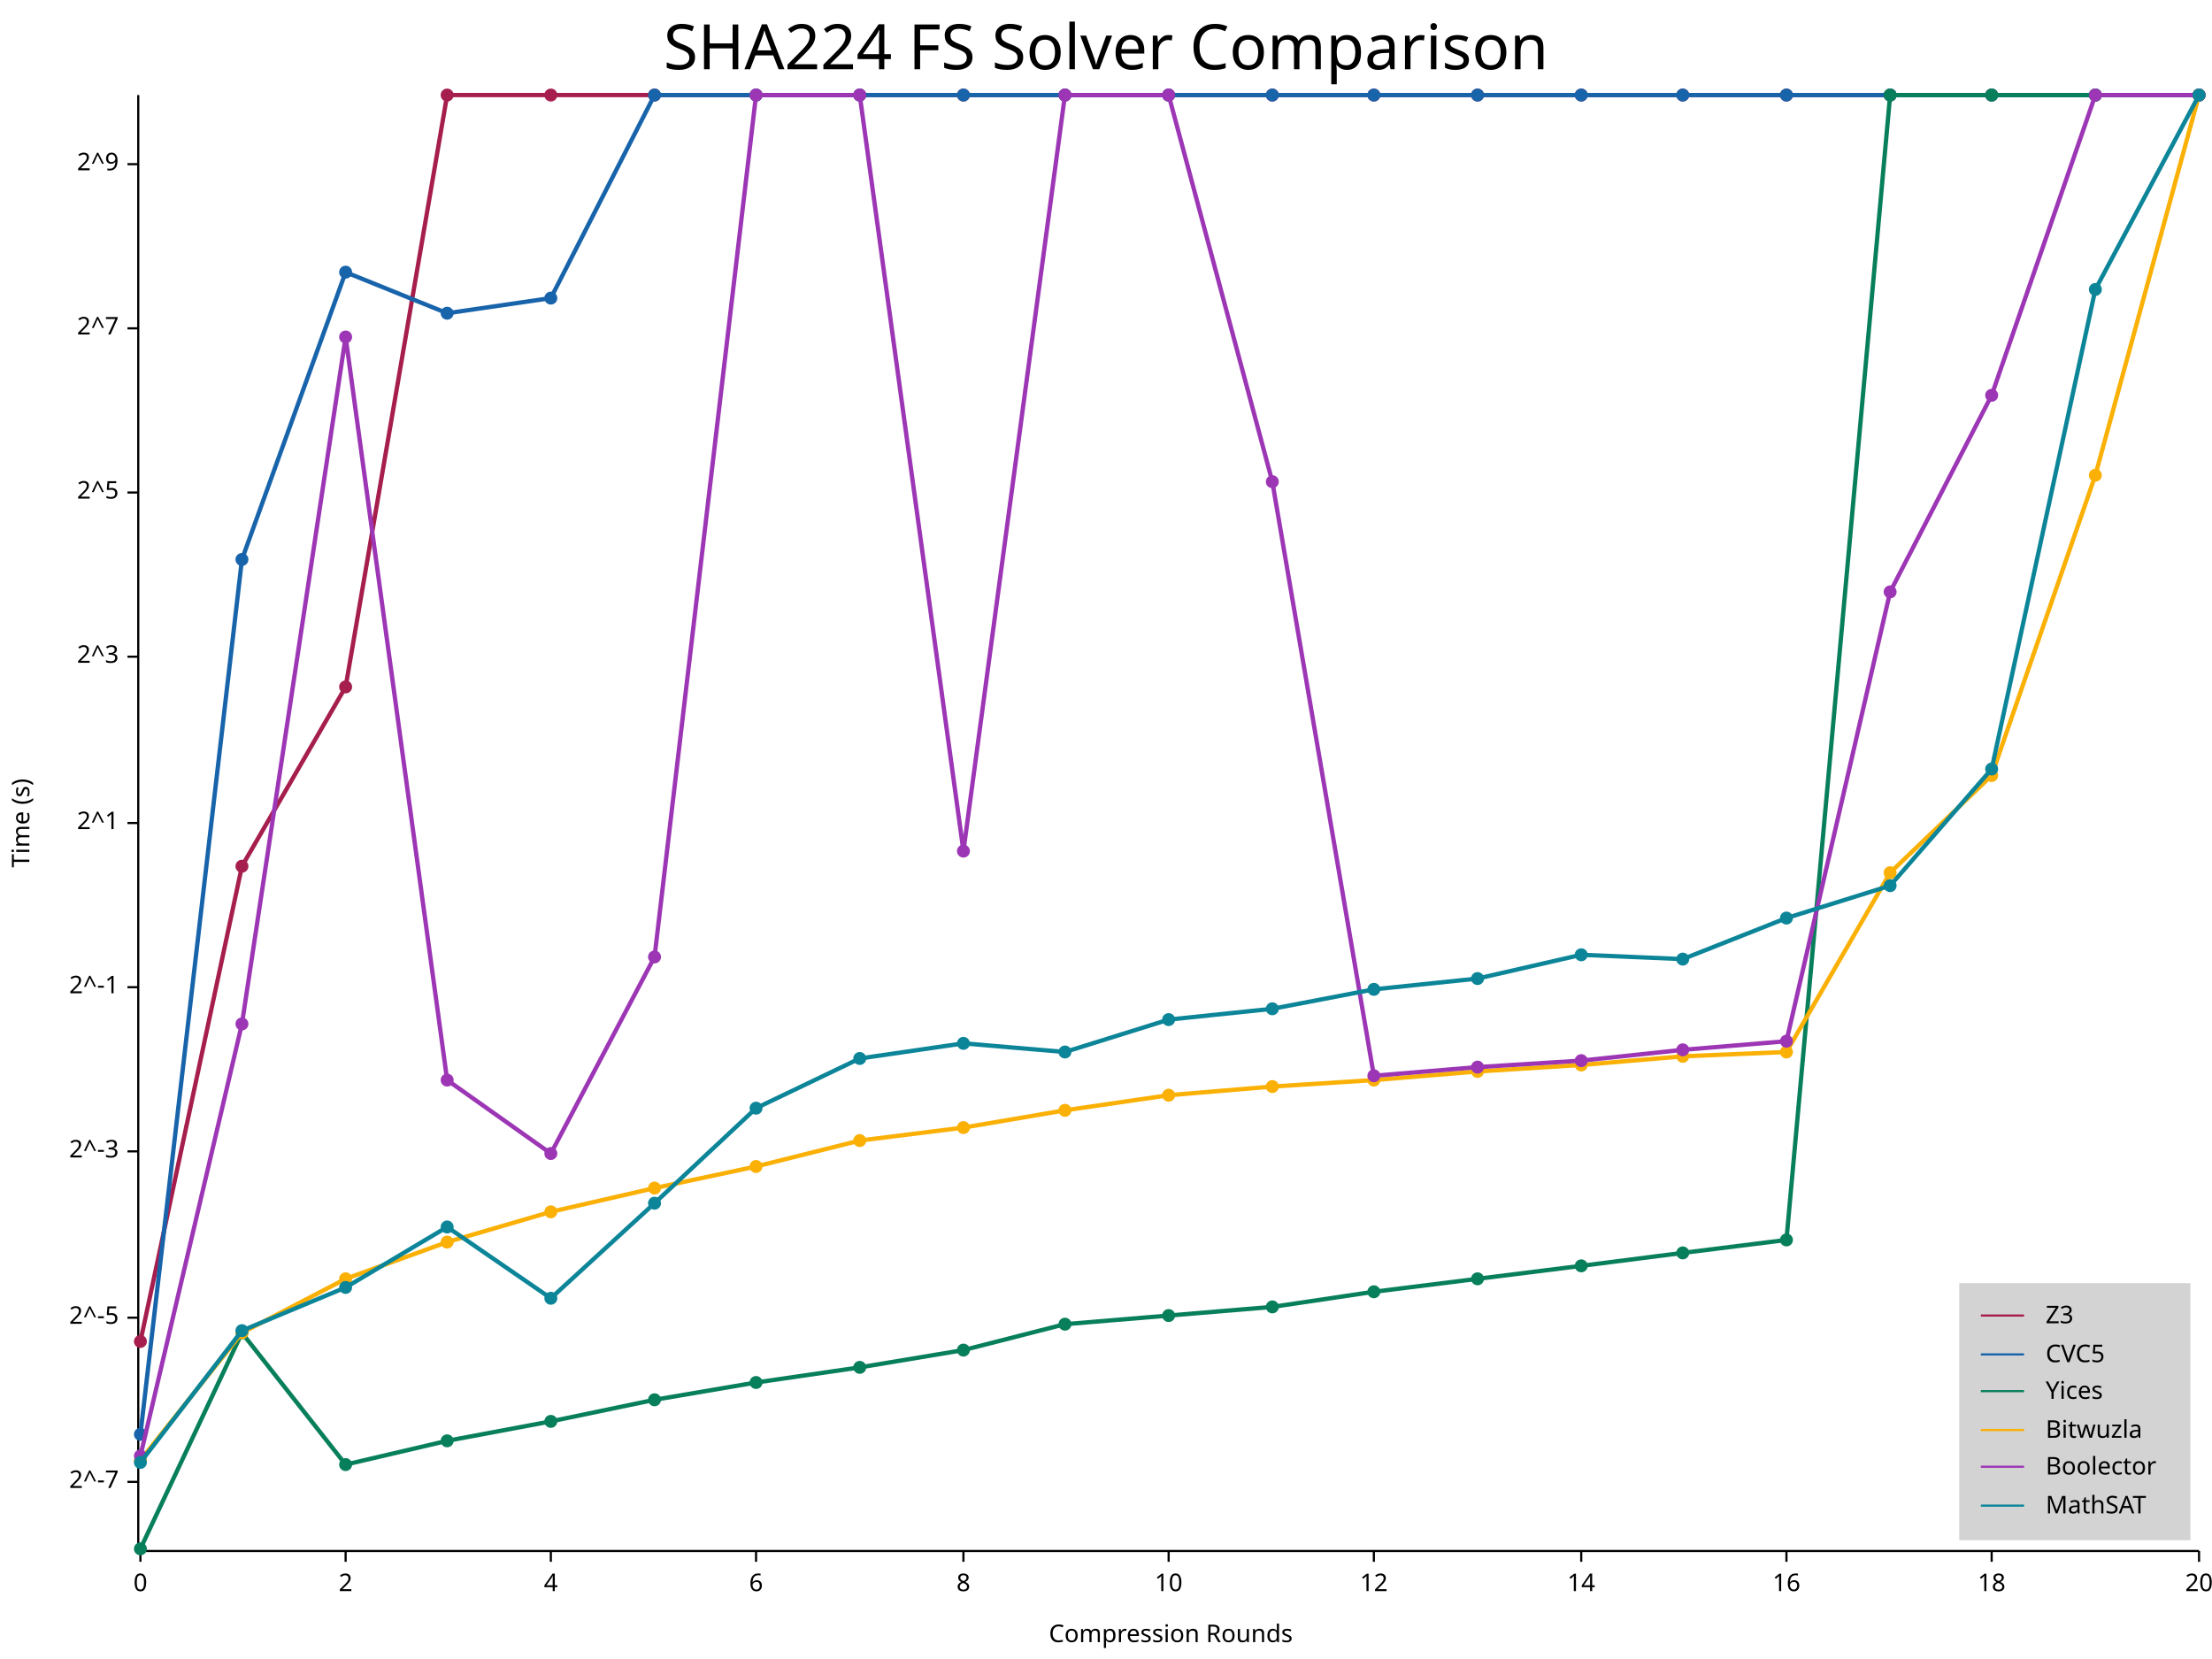
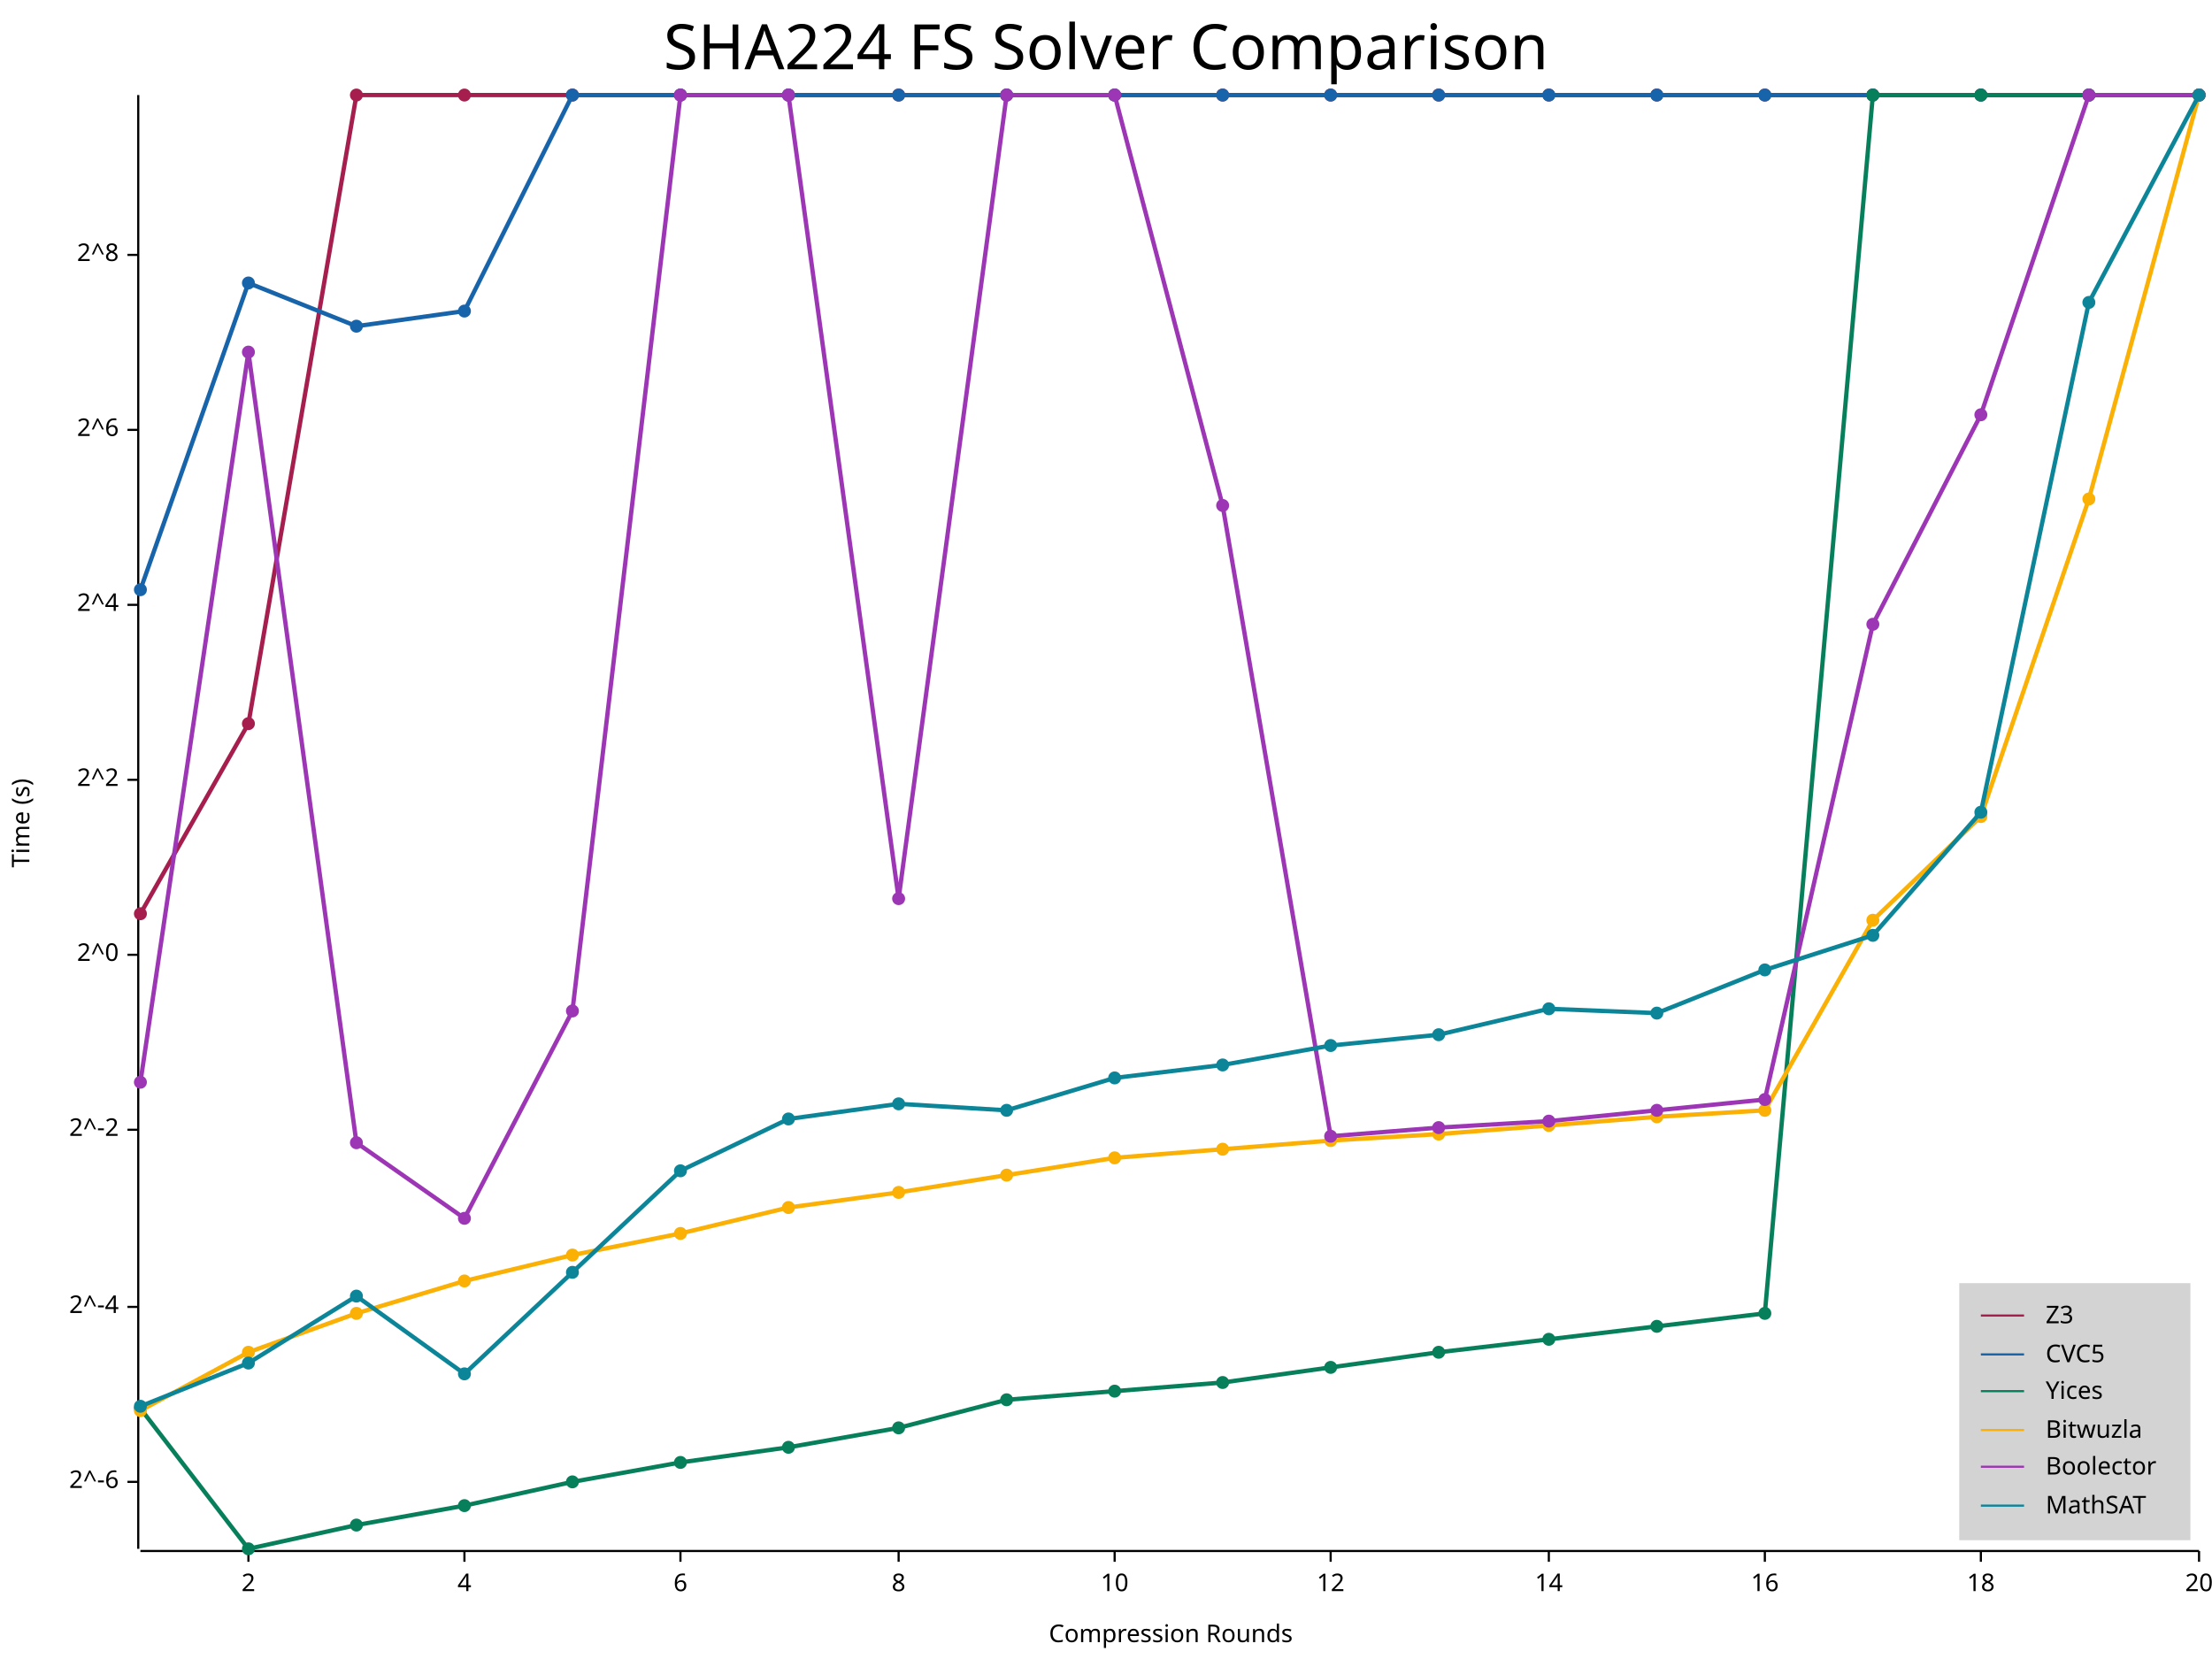
<svg xmlns="http://www.w3.org/2000/svg" width="1024" height="768" viewBox="0 0 1024 768">
  <rect x="0" y="0" width="1024" height="768" opacity="1" fill="#FFFFFF" stroke="none" />
  <text x="512" y="10" dy="0.76em" text-anchor="middle" font-family="noto sans" font-size="29.032" opacity="1" fill="#000000">
SHA224 FS Solver Comparison
</text>
  <text x="542" y="763" dy="-0.5ex" text-anchor="middle" font-family="noto sans" font-size="11.29" opacity="1" fill="#000000">
Compression Rounds
</text>
  <polyline fill="none" opacity="1" stroke="#000000" stroke-width="1" points="65,718 1018,718 " />
-   <text x="65" y="728" dy="0.76em" text-anchor="middle" font-family="noto sans" font-size="11.29" opacity="1" fill="#000000">
- 0
- </text>
-   <polyline fill="none" opacity="1" stroke="#000000" stroke-width="1" points="65,718 65,723 " />
-   <text x="160" y="728" dy="0.76em" text-anchor="middle" font-family="noto sans" font-size="11.29" opacity="1" fill="#000000">
+   <text x="115" y="728" dy="0.76em" text-anchor="middle" font-family="noto sans" font-size="11.29" opacity="1" fill="#000000">
2
</text>
-   <polyline fill="none" opacity="1" stroke="#000000" stroke-width="1" points="160,718 160,723 " />
-   <text x="255" y="728" dy="0.76em" text-anchor="middle" font-family="noto sans" font-size="11.29" opacity="1" fill="#000000">
+   <polyline fill="none" opacity="1" stroke="#000000" stroke-width="1" points="115,718 115,723 " />
+   <text x="215" y="728" dy="0.76em" text-anchor="middle" font-family="noto sans" font-size="11.29" opacity="1" fill="#000000">
4
</text>
-   <polyline fill="none" opacity="1" stroke="#000000" stroke-width="1" points="255,718 255,723 " />
-   <text x="350" y="728" dy="0.76em" text-anchor="middle" font-family="noto sans" font-size="11.29" opacity="1" fill="#000000">
+   <polyline fill="none" opacity="1" stroke="#000000" stroke-width="1" points="215,718 215,723 " />
+   <text x="315" y="728" dy="0.76em" text-anchor="middle" font-family="noto sans" font-size="11.29" opacity="1" fill="#000000">
6
</text>
-   <polyline fill="none" opacity="1" stroke="#000000" stroke-width="1" points="350,718 350,723 " />
-   <text x="446" y="728" dy="0.76em" text-anchor="middle" font-family="noto sans" font-size="11.29" opacity="1" fill="#000000">
+   <polyline fill="none" opacity="1" stroke="#000000" stroke-width="1" points="315,718 315,723 " />
+   <text x="416" y="728" dy="0.76em" text-anchor="middle" font-family="noto sans" font-size="11.29" opacity="1" fill="#000000">
8
</text>
-   <polyline fill="none" opacity="1" stroke="#000000" stroke-width="1" points="446,718 446,723 " />
-   <text x="541" y="728" dy="0.76em" text-anchor="middle" font-family="noto sans" font-size="11.29" opacity="1" fill="#000000">
+   <polyline fill="none" opacity="1" stroke="#000000" stroke-width="1" points="416,718 416,723 " />
+   <text x="516" y="728" dy="0.76em" text-anchor="middle" font-family="noto sans" font-size="11.29" opacity="1" fill="#000000">
10
</text>
-   <polyline fill="none" opacity="1" stroke="#000000" stroke-width="1" points="541,718 541,723 " />
-   <text x="636" y="728" dy="0.76em" text-anchor="middle" font-family="noto sans" font-size="11.29" opacity="1" fill="#000000">
+   <polyline fill="none" opacity="1" stroke="#000000" stroke-width="1" points="516,718 516,723 " />
+   <text x="616" y="728" dy="0.76em" text-anchor="middle" font-family="noto sans" font-size="11.29" opacity="1" fill="#000000">
12
</text>
-   <polyline fill="none" opacity="1" stroke="#000000" stroke-width="1" points="636,718 636,723 " />
-   <text x="732" y="728" dy="0.76em" text-anchor="middle" font-family="noto sans" font-size="11.29" opacity="1" fill="#000000">
+   <polyline fill="none" opacity="1" stroke="#000000" stroke-width="1" points="616,718 616,723 " />
+   <text x="717" y="728" dy="0.76em" text-anchor="middle" font-family="noto sans" font-size="11.29" opacity="1" fill="#000000">
14
</text>
-   <polyline fill="none" opacity="1" stroke="#000000" stroke-width="1" points="732,718 732,723 " />
-   <text x="827" y="728" dy="0.76em" text-anchor="middle" font-family="noto sans" font-size="11.29" opacity="1" fill="#000000">
+   <polyline fill="none" opacity="1" stroke="#000000" stroke-width="1" points="717,718 717,723 " />
+   <text x="817" y="728" dy="0.76em" text-anchor="middle" font-family="noto sans" font-size="11.29" opacity="1" fill="#000000">
16
</text>
-   <polyline fill="none" opacity="1" stroke="#000000" stroke-width="1" points="827,718 827,723 " />
-   <text x="922" y="728" dy="0.76em" text-anchor="middle" font-family="noto sans" font-size="11.29" opacity="1" fill="#000000">
+   <polyline fill="none" opacity="1" stroke="#000000" stroke-width="1" points="817,718 817,723 " />
+   <text x="917" y="728" dy="0.76em" text-anchor="middle" font-family="noto sans" font-size="11.29" opacity="1" fill="#000000">
18
</text>
-   <polyline fill="none" opacity="1" stroke="#000000" stroke-width="1" points="922,718 922,723 " />
+   <polyline fill="none" opacity="1" stroke="#000000" stroke-width="1" points="917,718 917,723 " />
  <text x="1018" y="728" dy="0.76em" text-anchor="middle" font-family="noto sans" font-size="11.29" opacity="1" fill="#000000">
20
</text>
  <polyline fill="none" opacity="1" stroke="#000000" stroke-width="1" points="1018,718 1018,723 " />
  <text x="5" y="381" dy="0.76em" text-anchor="middle" font-family="noto sans" font-size="11.29" opacity="1" fill="#000000" transform="rotate(270, 5, 381)">
Time (s)
</text>
  <polyline fill="none" opacity="1" stroke="#000000" stroke-width="1" points="64,44 64,717 " />
  <text x="55" y="686" dy="0.5ex" text-anchor="end" font-family="noto sans" font-size="11.29" opacity="1" fill="#000000">
- 2^-7
+ 2^-6
</text>
  <polyline fill="none" opacity="1" stroke="#000000" stroke-width="1" points="59,686 64,686 " />
-   <text x="55" y="610" dy="0.5ex" text-anchor="end" font-family="noto sans" font-size="11.29" opacity="1" fill="#000000">
- 2^-5
- </text>
-   <polyline fill="none" opacity="1" stroke="#000000" stroke-width="1" points="59,610 64,610 " />
-   <text x="55" y="533" dy="0.5ex" text-anchor="end" font-family="noto sans" font-size="11.29" opacity="1" fill="#000000">
- 2^-3
- </text>
-   <polyline fill="none" opacity="1" stroke="#000000" stroke-width="1" points="59,533 64,533 " />
-   <text x="55" y="457" dy="0.5ex" text-anchor="end" font-family="noto sans" font-size="11.29" opacity="1" fill="#000000">
- 2^-1
- </text>
-   <polyline fill="none" opacity="1" stroke="#000000" stroke-width="1" points="59,457 64,457 " />
-   <text x="55" y="381" dy="0.5ex" text-anchor="end" font-family="noto sans" font-size="11.29" opacity="1" fill="#000000">
- 2^1
- </text>
-   <polyline fill="none" opacity="1" stroke="#000000" stroke-width="1" points="59,381 64,381 " />
-   <text x="55" y="304" dy="0.5ex" text-anchor="end" font-family="noto sans" font-size="11.29" opacity="1" fill="#000000">
- 2^3
- </text>
-   <polyline fill="none" opacity="1" stroke="#000000" stroke-width="1" points="59,304 64,304 " />
-   <text x="55" y="228" dy="0.5ex" text-anchor="end" font-family="noto sans" font-size="11.29" opacity="1" fill="#000000">
- 2^5
- </text>
-   <polyline fill="none" opacity="1" stroke="#000000" stroke-width="1" points="59,228 64,228 " />
-   <text x="55" y="152" dy="0.5ex" text-anchor="end" font-family="noto sans" font-size="11.29" opacity="1" fill="#000000">
- 2^7
- </text>
-   <polyline fill="none" opacity="1" stroke="#000000" stroke-width="1" points="59,152 64,152 " />
-   <text x="55" y="76" dy="0.5ex" text-anchor="end" font-family="noto sans" font-size="11.29" opacity="1" fill="#000000">
- 2^9
- </text>
-   <polyline fill="none" opacity="1" stroke="#000000" stroke-width="1" points="59,76 64,76 " />
-   <polyline fill="none" opacity="1" stroke="#A61E4D" stroke-width="2" points="65,621 112,401 160,318 207,44 255,44 303,44 350,44 398,44 446,44 493,44 541,44 589,44 636,44 684,44 732,44 779,44 827,44 875,44 922,44 970,44 1018,44 " />
-   <circle cx="65" cy="621" r="3" opacity="1" fill="#A61E4D" stroke="none" stroke-width="1" />
-   <circle cx="112" cy="401" r="3" opacity="1" fill="#A61E4D" stroke="none" stroke-width="1" />
-   <circle cx="160" cy="318" r="3" opacity="1" fill="#A61E4D" stroke="none" stroke-width="1" />
-   <circle cx="207" cy="44" r="3" opacity="1" fill="#A61E4D" stroke="none" stroke-width="1" />
-   <circle cx="255" cy="44" r="3" opacity="1" fill="#A61E4D" stroke="none" stroke-width="1" />
-   <circle cx="303" cy="44" r="3" opacity="1" fill="#A61E4D" stroke="none" stroke-width="1" />
-   <circle cx="350" cy="44" r="3" opacity="1" fill="#A61E4D" stroke="none" stroke-width="1" />
-   <circle cx="398" cy="44" r="3" opacity="1" fill="#A61E4D" stroke="none" stroke-width="1" />
-   <circle cx="446" cy="44" r="3" opacity="1" fill="#A61E4D" stroke="none" stroke-width="1" />
-   <circle cx="493" cy="44" r="3" opacity="1" fill="#A61E4D" stroke="none" stroke-width="1" />
-   <circle cx="541" cy="44" r="3" opacity="1" fill="#A61E4D" stroke="none" stroke-width="1" />
-   <circle cx="589" cy="44" r="3" opacity="1" fill="#A61E4D" stroke="none" stroke-width="1" />
-   <circle cx="636" cy="44" r="3" opacity="1" fill="#A61E4D" stroke="none" stroke-width="1" />
-   <circle cx="684" cy="44" r="3" opacity="1" fill="#A61E4D" stroke="none" stroke-width="1" />
-   <circle cx="732" cy="44" r="3" opacity="1" fill="#A61E4D" stroke="none" stroke-width="1" />
-   <circle cx="779" cy="44" r="3" opacity="1" fill="#A61E4D" stroke="none" stroke-width="1" />
-   <circle cx="827" cy="44" r="3" opacity="1" fill="#A61E4D" stroke="none" stroke-width="1" />
-   <circle cx="875" cy="44" r="3" opacity="1" fill="#A61E4D" stroke="none" stroke-width="1" />
-   <circle cx="922" cy="44" r="3" opacity="1" fill="#A61E4D" stroke="none" stroke-width="1" />
-   <circle cx="970" cy="44" r="3" opacity="1" fill="#A61E4D" stroke="none" stroke-width="1" />
+   <text x="55" y="605" dy="0.5ex" text-anchor="end" font-family="noto sans" font-size="11.29" opacity="1" fill="#000000">
+ 2^-4
+ </text>
+   <polyline fill="none" opacity="1" stroke="#000000" stroke-width="1" points="59,605 64,605 " />
+   <text x="55" y="523" dy="0.5ex" text-anchor="end" font-family="noto sans" font-size="11.29" opacity="1" fill="#000000">
+ 2^-2
+ </text>
+   <polyline fill="none" opacity="1" stroke="#000000" stroke-width="1" points="59,523 64,523 " />
+   <text x="55" y="442" dy="0.5ex" text-anchor="end" font-family="noto sans" font-size="11.29" opacity="1" fill="#000000">
+ 2^0
+ </text>
+   <polyline fill="none" opacity="1" stroke="#000000" stroke-width="1" points="59,442 64,442 " />
+   <text x="55" y="361" dy="0.5ex" text-anchor="end" font-family="noto sans" font-size="11.29" opacity="1" fill="#000000">
+ 2^2
+ </text>
+   <polyline fill="none" opacity="1" stroke="#000000" stroke-width="1" points="59,361 64,361 " />
+   <text x="55" y="280" dy="0.5ex" text-anchor="end" font-family="noto sans" font-size="11.29" opacity="1" fill="#000000">
+ 2^4
+ </text>
+   <polyline fill="none" opacity="1" stroke="#000000" stroke-width="1" points="59,280 64,280 " />
+   <text x="55" y="199" dy="0.5ex" text-anchor="end" font-family="noto sans" font-size="11.29" opacity="1" fill="#000000">
+ 2^6
+ </text>
+   <polyline fill="none" opacity="1" stroke="#000000" stroke-width="1" points="59,199 64,199 " />
+   <text x="55" y="118" dy="0.5ex" text-anchor="end" font-family="noto sans" font-size="11.29" opacity="1" fill="#000000">
+ 2^8
+ </text>
+   <polyline fill="none" opacity="1" stroke="#000000" stroke-width="1" points="59,118 64,118 " />
+   <polyline fill="none" opacity="1" stroke="#A61E4D" stroke-width="2" points="65,423 115,335 165,44 215,44 265,44 315,44 365,44 416,44 466,44 516,44 566,44 616,44 666,44 717,44 767,44 817,44 867,44 917,44 967,44 1018,44 " />
+   <circle cx="65" cy="423" r="3" opacity="1" fill="#A61E4D" stroke="none" stroke-width="1" />
+   <circle cx="115" cy="335" r="3" opacity="1" fill="#A61E4D" stroke="none" stroke-width="1" />
+   <circle cx="165" cy="44" r="3" opacity="1" fill="#A61E4D" stroke="none" stroke-width="1" />
+   <circle cx="215" cy="44" r="3" opacity="1" fill="#A61E4D" stroke="none" stroke-width="1" />
+   <circle cx="265" cy="44" r="3" opacity="1" fill="#A61E4D" stroke="none" stroke-width="1" />
+   <circle cx="315" cy="44" r="3" opacity="1" fill="#A61E4D" stroke="none" stroke-width="1" />
+   <circle cx="365" cy="44" r="3" opacity="1" fill="#A61E4D" stroke="none" stroke-width="1" />
+   <circle cx="416" cy="44" r="3" opacity="1" fill="#A61E4D" stroke="none" stroke-width="1" />
+   <circle cx="466" cy="44" r="3" opacity="1" fill="#A61E4D" stroke="none" stroke-width="1" />
+   <circle cx="516" cy="44" r="3" opacity="1" fill="#A61E4D" stroke="none" stroke-width="1" />
+   <circle cx="566" cy="44" r="3" opacity="1" fill="#A61E4D" stroke="none" stroke-width="1" />
+   <circle cx="616" cy="44" r="3" opacity="1" fill="#A61E4D" stroke="none" stroke-width="1" />
+   <circle cx="666" cy="44" r="3" opacity="1" fill="#A61E4D" stroke="none" stroke-width="1" />
+   <circle cx="717" cy="44" r="3" opacity="1" fill="#A61E4D" stroke="none" stroke-width="1" />
+   <circle cx="767" cy="44" r="3" opacity="1" fill="#A61E4D" stroke="none" stroke-width="1" />
+   <circle cx="817" cy="44" r="3" opacity="1" fill="#A61E4D" stroke="none" stroke-width="1" />
+   <circle cx="867" cy="44" r="3" opacity="1" fill="#A61E4D" stroke="none" stroke-width="1" />
+   <circle cx="917" cy="44" r="3" opacity="1" fill="#A61E4D" stroke="none" stroke-width="1" />
+   <circle cx="967" cy="44" r="3" opacity="1" fill="#A61E4D" stroke="none" stroke-width="1" />
  <circle cx="1018" cy="44" r="3" opacity="1" fill="#A61E4D" stroke="none" stroke-width="1" />
-   <polyline fill="none" opacity="1" stroke="#1864AB" stroke-width="2" points="65,664 112,259 160,126 207,145 255,138 303,44 350,44 398,44 446,44 493,44 541,44 589,44 636,44 684,44 732,44 779,44 827,44 875,44 922,44 970,44 1018,44 " />
-   <circle cx="65" cy="664" r="3" opacity="1" fill="#1864AB" stroke="none" stroke-width="1" />
-   <circle cx="112" cy="259" r="3" opacity="1" fill="#1864AB" stroke="none" stroke-width="1" />
-   <circle cx="160" cy="126" r="3" opacity="1" fill="#1864AB" stroke="none" stroke-width="1" />
-   <circle cx="207" cy="145" r="3" opacity="1" fill="#1864AB" stroke="none" stroke-width="1" />
-   <circle cx="255" cy="138" r="3" opacity="1" fill="#1864AB" stroke="none" stroke-width="1" />
-   <circle cx="303" cy="44" r="3" opacity="1" fill="#1864AB" stroke="none" stroke-width="1" />
-   <circle cx="350" cy="44" r="3" opacity="1" fill="#1864AB" stroke="none" stroke-width="1" />
-   <circle cx="398" cy="44" r="3" opacity="1" fill="#1864AB" stroke="none" stroke-width="1" />
-   <circle cx="446" cy="44" r="3" opacity="1" fill="#1864AB" stroke="none" stroke-width="1" />
-   <circle cx="493" cy="44" r="3" opacity="1" fill="#1864AB" stroke="none" stroke-width="1" />
-   <circle cx="541" cy="44" r="3" opacity="1" fill="#1864AB" stroke="none" stroke-width="1" />
-   <circle cx="589" cy="44" r="3" opacity="1" fill="#1864AB" stroke="none" stroke-width="1" />
-   <circle cx="636" cy="44" r="3" opacity="1" fill="#1864AB" stroke="none" stroke-width="1" />
-   <circle cx="684" cy="44" r="3" opacity="1" fill="#1864AB" stroke="none" stroke-width="1" />
-   <circle cx="732" cy="44" r="3" opacity="1" fill="#1864AB" stroke="none" stroke-width="1" />
-   <circle cx="779" cy="44" r="3" opacity="1" fill="#1864AB" stroke="none" stroke-width="1" />
-   <circle cx="827" cy="44" r="3" opacity="1" fill="#1864AB" stroke="none" stroke-width="1" />
-   <circle cx="875" cy="44" r="3" opacity="1" fill="#1864AB" stroke="none" stroke-width="1" />
-   <circle cx="922" cy="44" r="3" opacity="1" fill="#1864AB" stroke="none" stroke-width="1" />
-   <circle cx="970" cy="44" r="3" opacity="1" fill="#1864AB" stroke="none" stroke-width="1" />
+   <polyline fill="none" opacity="1" stroke="#1864AB" stroke-width="2" points="65,273 115,131 165,151 215,144 265,44 315,44 365,44 416,44 466,44 516,44 566,44 616,44 666,44 717,44 767,44 817,44 867,44 917,44 967,44 1018,44 " />
+   <circle cx="65" cy="273" r="3" opacity="1" fill="#1864AB" stroke="none" stroke-width="1" />
+   <circle cx="115" cy="131" r="3" opacity="1" fill="#1864AB" stroke="none" stroke-width="1" />
+   <circle cx="165" cy="151" r="3" opacity="1" fill="#1864AB" stroke="none" stroke-width="1" />
+   <circle cx="215" cy="144" r="3" opacity="1" fill="#1864AB" stroke="none" stroke-width="1" />
+   <circle cx="265" cy="44" r="3" opacity="1" fill="#1864AB" stroke="none" stroke-width="1" />
+   <circle cx="315" cy="44" r="3" opacity="1" fill="#1864AB" stroke="none" stroke-width="1" />
+   <circle cx="365" cy="44" r="3" opacity="1" fill="#1864AB" stroke="none" stroke-width="1" />
+   <circle cx="416" cy="44" r="3" opacity="1" fill="#1864AB" stroke="none" stroke-width="1" />
+   <circle cx="466" cy="44" r="3" opacity="1" fill="#1864AB" stroke="none" stroke-width="1" />
+   <circle cx="516" cy="44" r="3" opacity="1" fill="#1864AB" stroke="none" stroke-width="1" />
+   <circle cx="566" cy="44" r="3" opacity="1" fill="#1864AB" stroke="none" stroke-width="1" />
+   <circle cx="616" cy="44" r="3" opacity="1" fill="#1864AB" stroke="none" stroke-width="1" />
+   <circle cx="666" cy="44" r="3" opacity="1" fill="#1864AB" stroke="none" stroke-width="1" />
+   <circle cx="717" cy="44" r="3" opacity="1" fill="#1864AB" stroke="none" stroke-width="1" />
+   <circle cx="767" cy="44" r="3" opacity="1" fill="#1864AB" stroke="none" stroke-width="1" />
+   <circle cx="817" cy="44" r="3" opacity="1" fill="#1864AB" stroke="none" stroke-width="1" />
+   <circle cx="867" cy="44" r="3" opacity="1" fill="#1864AB" stroke="none" stroke-width="1" />
+   <circle cx="917" cy="44" r="3" opacity="1" fill="#1864AB" stroke="none" stroke-width="1" />
+   <circle cx="967" cy="44" r="3" opacity="1" fill="#1864AB" stroke="none" stroke-width="1" />
  <circle cx="1018" cy="44" r="3" opacity="1" fill="#1864AB" stroke="none" stroke-width="1" />
-   <polyline fill="none" opacity="1" stroke="#087F5B" stroke-width="2" points="65,717 112,617 160,678 207,667 255,658 303,648 350,640 398,633 446,625 493,613 541,609 589,605 636,598 684,592 732,586 779,580 827,574 875,44 922,44 970,44 1018,44 " />
-   <circle cx="65" cy="717" r="3" opacity="1" fill="#087F5B" stroke="none" stroke-width="1" />
-   <circle cx="112" cy="617" r="3" opacity="1" fill="#087F5B" stroke="none" stroke-width="1" />
-   <circle cx="160" cy="678" r="3" opacity="1" fill="#087F5B" stroke="none" stroke-width="1" />
-   <circle cx="207" cy="667" r="3" opacity="1" fill="#087F5B" stroke="none" stroke-width="1" />
-   <circle cx="255" cy="658" r="3" opacity="1" fill="#087F5B" stroke="none" stroke-width="1" />
-   <circle cx="303" cy="648" r="3" opacity="1" fill="#087F5B" stroke="none" stroke-width="1" />
-   <circle cx="350" cy="640" r="3" opacity="1" fill="#087F5B" stroke="none" stroke-width="1" />
-   <circle cx="398" cy="633" r="3" opacity="1" fill="#087F5B" stroke="none" stroke-width="1" />
-   <circle cx="446" cy="625" r="3" opacity="1" fill="#087F5B" stroke="none" stroke-width="1" />
-   <circle cx="493" cy="613" r="3" opacity="1" fill="#087F5B" stroke="none" stroke-width="1" />
-   <circle cx="541" cy="609" r="3" opacity="1" fill="#087F5B" stroke="none" stroke-width="1" />
-   <circle cx="589" cy="605" r="3" opacity="1" fill="#087F5B" stroke="none" stroke-width="1" />
-   <circle cx="636" cy="598" r="3" opacity="1" fill="#087F5B" stroke="none" stroke-width="1" />
-   <circle cx="684" cy="592" r="3" opacity="1" fill="#087F5B" stroke="none" stroke-width="1" />
-   <circle cx="732" cy="586" r="3" opacity="1" fill="#087F5B" stroke="none" stroke-width="1" />
-   <circle cx="779" cy="580" r="3" opacity="1" fill="#087F5B" stroke="none" stroke-width="1" />
-   <circle cx="827" cy="574" r="3" opacity="1" fill="#087F5B" stroke="none" stroke-width="1" />
-   <circle cx="875" cy="44" r="3" opacity="1" fill="#087F5B" stroke="none" stroke-width="1" />
-   <circle cx="922" cy="44" r="3" opacity="1" fill="#087F5B" stroke="none" stroke-width="1" />
-   <circle cx="970" cy="44" r="3" opacity="1" fill="#087F5B" stroke="none" stroke-width="1" />
+   <polyline fill="none" opacity="1" stroke="#087F5B" stroke-width="2" points="65,652 115,717 165,706 215,697 265,686 315,677 365,670 416,661 466,648 516,644 566,640 616,633 666,626 717,620 767,614 817,608 867,44 917,44 967,44 1018,44 " />
+   <circle cx="65" cy="652" r="3" opacity="1" fill="#087F5B" stroke="none" stroke-width="1" />
+   <circle cx="115" cy="717" r="3" opacity="1" fill="#087F5B" stroke="none" stroke-width="1" />
+   <circle cx="165" cy="706" r="3" opacity="1" fill="#087F5B" stroke="none" stroke-width="1" />
+   <circle cx="215" cy="697" r="3" opacity="1" fill="#087F5B" stroke="none" stroke-width="1" />
+   <circle cx="265" cy="686" r="3" opacity="1" fill="#087F5B" stroke="none" stroke-width="1" />
+   <circle cx="315" cy="677" r="3" opacity="1" fill="#087F5B" stroke="none" stroke-width="1" />
+   <circle cx="365" cy="670" r="3" opacity="1" fill="#087F5B" stroke="none" stroke-width="1" />
+   <circle cx="416" cy="661" r="3" opacity="1" fill="#087F5B" stroke="none" stroke-width="1" />
+   <circle cx="466" cy="648" r="3" opacity="1" fill="#087F5B" stroke="none" stroke-width="1" />
+   <circle cx="516" cy="644" r="3" opacity="1" fill="#087F5B" stroke="none" stroke-width="1" />
+   <circle cx="566" cy="640" r="3" opacity="1" fill="#087F5B" stroke="none" stroke-width="1" />
+   <circle cx="616" cy="633" r="3" opacity="1" fill="#087F5B" stroke="none" stroke-width="1" />
+   <circle cx="666" cy="626" r="3" opacity="1" fill="#087F5B" stroke="none" stroke-width="1" />
+   <circle cx="717" cy="620" r="3" opacity="1" fill="#087F5B" stroke="none" stroke-width="1" />
+   <circle cx="767" cy="614" r="3" opacity="1" fill="#087F5B" stroke="none" stroke-width="1" />
+   <circle cx="817" cy="608" r="3" opacity="1" fill="#087F5B" stroke="none" stroke-width="1" />
+   <circle cx="867" cy="44" r="3" opacity="1" fill="#087F5B" stroke="none" stroke-width="1" />
+   <circle cx="917" cy="44" r="3" opacity="1" fill="#087F5B" stroke="none" stroke-width="1" />
+   <circle cx="967" cy="44" r="3" opacity="1" fill="#087F5B" stroke="none" stroke-width="1" />
  <circle cx="1018" cy="44" r="3" opacity="1" fill="#087F5B" stroke="none" stroke-width="1" />
-   <polyline fill="none" opacity="1" stroke="#FAB005" stroke-width="2" points="65,676 112,617 160,592 207,575 255,561 303,550 350,540 398,528 446,522 493,514 541,507 589,503 636,500 684,496 732,493 779,489 827,487 875,404 922,359 970,220 1018,44 " />
-   <circle cx="65" cy="676" r="3" opacity="1" fill="#FAB005" stroke="none" stroke-width="1" />
-   <circle cx="112" cy="617" r="3" opacity="1" fill="#FAB005" stroke="none" stroke-width="1" />
-   <circle cx="160" cy="592" r="3" opacity="1" fill="#FAB005" stroke="none" stroke-width="1" />
-   <circle cx="207" cy="575" r="3" opacity="1" fill="#FAB005" stroke="none" stroke-width="1" />
-   <circle cx="255" cy="561" r="3" opacity="1" fill="#FAB005" stroke="none" stroke-width="1" />
-   <circle cx="303" cy="550" r="3" opacity="1" fill="#FAB005" stroke="none" stroke-width="1" />
-   <circle cx="350" cy="540" r="3" opacity="1" fill="#FAB005" stroke="none" stroke-width="1" />
-   <circle cx="398" cy="528" r="3" opacity="1" fill="#FAB005" stroke="none" stroke-width="1" />
-   <circle cx="446" cy="522" r="3" opacity="1" fill="#FAB005" stroke="none" stroke-width="1" />
-   <circle cx="493" cy="514" r="3" opacity="1" fill="#FAB005" stroke="none" stroke-width="1" />
-   <circle cx="541" cy="507" r="3" opacity="1" fill="#FAB005" stroke="none" stroke-width="1" />
-   <circle cx="589" cy="503" r="3" opacity="1" fill="#FAB005" stroke="none" stroke-width="1" />
-   <circle cx="636" cy="500" r="3" opacity="1" fill="#FAB005" stroke="none" stroke-width="1" />
-   <circle cx="684" cy="496" r="3" opacity="1" fill="#FAB005" stroke="none" stroke-width="1" />
-   <circle cx="732" cy="493" r="3" opacity="1" fill="#FAB005" stroke="none" stroke-width="1" />
-   <circle cx="779" cy="489" r="3" opacity="1" fill="#FAB005" stroke="none" stroke-width="1" />
-   <circle cx="827" cy="487" r="3" opacity="1" fill="#FAB005" stroke="none" stroke-width="1" />
-   <circle cx="875" cy="404" r="3" opacity="1" fill="#FAB005" stroke="none" stroke-width="1" />
-   <circle cx="922" cy="359" r="3" opacity="1" fill="#FAB005" stroke="none" stroke-width="1" />
-   <circle cx="970" cy="220" r="3" opacity="1" fill="#FAB005" stroke="none" stroke-width="1" />
+   <polyline fill="none" opacity="1" stroke="#FAB005" stroke-width="2" points="65,653 115,626 165,608 215,593 265,581 315,571 365,559 416,552 466,544 516,536 566,532 616,528 666,525 717,521 767,517 817,514 867,426 917,378 967,231 1018,44 " />
+   <circle cx="65" cy="653" r="3" opacity="1" fill="#FAB005" stroke="none" stroke-width="1" />
+   <circle cx="115" cy="626" r="3" opacity="1" fill="#FAB005" stroke="none" stroke-width="1" />
+   <circle cx="165" cy="608" r="3" opacity="1" fill="#FAB005" stroke="none" stroke-width="1" />
+   <circle cx="215" cy="593" r="3" opacity="1" fill="#FAB005" stroke="none" stroke-width="1" />
+   <circle cx="265" cy="581" r="3" opacity="1" fill="#FAB005" stroke="none" stroke-width="1" />
+   <circle cx="315" cy="571" r="3" opacity="1" fill="#FAB005" stroke="none" stroke-width="1" />
+   <circle cx="365" cy="559" r="3" opacity="1" fill="#FAB005" stroke="none" stroke-width="1" />
+   <circle cx="416" cy="552" r="3" opacity="1" fill="#FAB005" stroke="none" stroke-width="1" />
+   <circle cx="466" cy="544" r="3" opacity="1" fill="#FAB005" stroke="none" stroke-width="1" />
+   <circle cx="516" cy="536" r="3" opacity="1" fill="#FAB005" stroke="none" stroke-width="1" />
+   <circle cx="566" cy="532" r="3" opacity="1" fill="#FAB005" stroke="none" stroke-width="1" />
+   <circle cx="616" cy="528" r="3" opacity="1" fill="#FAB005" stroke="none" stroke-width="1" />
+   <circle cx="666" cy="525" r="3" opacity="1" fill="#FAB005" stroke="none" stroke-width="1" />
+   <circle cx="717" cy="521" r="3" opacity="1" fill="#FAB005" stroke="none" stroke-width="1" />
+   <circle cx="767" cy="517" r="3" opacity="1" fill="#FAB005" stroke="none" stroke-width="1" />
+   <circle cx="817" cy="514" r="3" opacity="1" fill="#FAB005" stroke="none" stroke-width="1" />
+   <circle cx="867" cy="426" r="3" opacity="1" fill="#FAB005" stroke="none" stroke-width="1" />
+   <circle cx="917" cy="378" r="3" opacity="1" fill="#FAB005" stroke="none" stroke-width="1" />
+   <circle cx="967" cy="231" r="3" opacity="1" fill="#FAB005" stroke="none" stroke-width="1" />
  <circle cx="1018" cy="44" r="3" opacity="1" fill="#FAB005" stroke="none" stroke-width="1" />
-   <polyline fill="none" opacity="1" stroke="#9C36B5" stroke-width="2" points="65,674 112,474 160,156 207,500 255,534 303,443 350,44 398,44 446,394 493,44 541,44 589,223 636,498 684,494 732,491 779,486 827,482 875,274 922,183 970,44 1018,44 " />
-   <circle cx="65" cy="674" r="3" opacity="1" fill="#9C36B5" stroke="none" stroke-width="1" />
-   <circle cx="112" cy="474" r="3" opacity="1" fill="#9C36B5" stroke="none" stroke-width="1" />
-   <circle cx="160" cy="156" r="3" opacity="1" fill="#9C36B5" stroke="none" stroke-width="1" />
-   <circle cx="207" cy="500" r="3" opacity="1" fill="#9C36B5" stroke="none" stroke-width="1" />
-   <circle cx="255" cy="534" r="3" opacity="1" fill="#9C36B5" stroke="none" stroke-width="1" />
-   <circle cx="303" cy="443" r="3" opacity="1" fill="#9C36B5" stroke="none" stroke-width="1" />
-   <circle cx="350" cy="44" r="3" opacity="1" fill="#9C36B5" stroke="none" stroke-width="1" />
-   <circle cx="398" cy="44" r="3" opacity="1" fill="#9C36B5" stroke="none" stroke-width="1" />
-   <circle cx="446" cy="394" r="3" opacity="1" fill="#9C36B5" stroke="none" stroke-width="1" />
-   <circle cx="493" cy="44" r="3" opacity="1" fill="#9C36B5" stroke="none" stroke-width="1" />
-   <circle cx="541" cy="44" r="3" opacity="1" fill="#9C36B5" stroke="none" stroke-width="1" />
-   <circle cx="589" cy="223" r="3" opacity="1" fill="#9C36B5" stroke="none" stroke-width="1" />
-   <circle cx="636" cy="498" r="3" opacity="1" fill="#9C36B5" stroke="none" stroke-width="1" />
-   <circle cx="684" cy="494" r="3" opacity="1" fill="#9C36B5" stroke="none" stroke-width="1" />
-   <circle cx="732" cy="491" r="3" opacity="1" fill="#9C36B5" stroke="none" stroke-width="1" />
-   <circle cx="779" cy="486" r="3" opacity="1" fill="#9C36B5" stroke="none" stroke-width="1" />
-   <circle cx="827" cy="482" r="3" opacity="1" fill="#9C36B5" stroke="none" stroke-width="1" />
-   <circle cx="875" cy="274" r="3" opacity="1" fill="#9C36B5" stroke="none" stroke-width="1" />
-   <circle cx="922" cy="183" r="3" opacity="1" fill="#9C36B5" stroke="none" stroke-width="1" />
-   <circle cx="970" cy="44" r="3" opacity="1" fill="#9C36B5" stroke="none" stroke-width="1" />
+   <polyline fill="none" opacity="1" stroke="#9C36B5" stroke-width="2" points="65,501 115,163 165,529 215,564 265,468 315,44 365,44 416,416 466,44 516,44 566,234 616,526 666,522 717,519 767,514 817,509 867,289 917,192 967,44 1018,44 " />
+   <circle cx="65" cy="501" r="3" opacity="1" fill="#9C36B5" stroke="none" stroke-width="1" />
+   <circle cx="115" cy="163" r="3" opacity="1" fill="#9C36B5" stroke="none" stroke-width="1" />
+   <circle cx="165" cy="529" r="3" opacity="1" fill="#9C36B5" stroke="none" stroke-width="1" />
+   <circle cx="215" cy="564" r="3" opacity="1" fill="#9C36B5" stroke="none" stroke-width="1" />
+   <circle cx="265" cy="468" r="3" opacity="1" fill="#9C36B5" stroke="none" stroke-width="1" />
+   <circle cx="315" cy="44" r="3" opacity="1" fill="#9C36B5" stroke="none" stroke-width="1" />
+   <circle cx="365" cy="44" r="3" opacity="1" fill="#9C36B5" stroke="none" stroke-width="1" />
+   <circle cx="416" cy="416" r="3" opacity="1" fill="#9C36B5" stroke="none" stroke-width="1" />
+   <circle cx="466" cy="44" r="3" opacity="1" fill="#9C36B5" stroke="none" stroke-width="1" />
+   <circle cx="516" cy="44" r="3" opacity="1" fill="#9C36B5" stroke="none" stroke-width="1" />
+   <circle cx="566" cy="234" r="3" opacity="1" fill="#9C36B5" stroke="none" stroke-width="1" />
+   <circle cx="616" cy="526" r="3" opacity="1" fill="#9C36B5" stroke="none" stroke-width="1" />
+   <circle cx="666" cy="522" r="3" opacity="1" fill="#9C36B5" stroke="none" stroke-width="1" />
+   <circle cx="717" cy="519" r="3" opacity="1" fill="#9C36B5" stroke="none" stroke-width="1" />
+   <circle cx="767" cy="514" r="3" opacity="1" fill="#9C36B5" stroke="none" stroke-width="1" />
+   <circle cx="817" cy="509" r="3" opacity="1" fill="#9C36B5" stroke="none" stroke-width="1" />
+   <circle cx="867" cy="289" r="3" opacity="1" fill="#9C36B5" stroke="none" stroke-width="1" />
+   <circle cx="917" cy="192" r="3" opacity="1" fill="#9C36B5" stroke="none" stroke-width="1" />
+   <circle cx="967" cy="44" r="3" opacity="1" fill="#9C36B5" stroke="none" stroke-width="1" />
  <circle cx="1018" cy="44" r="3" opacity="1" fill="#9C36B5" stroke="none" stroke-width="1" />
-   <polyline fill="none" opacity="1" stroke="#0C8599" stroke-width="2" points="65,677 112,616 160,596 207,568 255,601 303,557 350,513 398,490 446,483 493,487 541,472 589,467 636,458 684,453 732,442 779,444 827,425 875,410 922,356 970,134 1018,44 " />
-   <circle cx="65" cy="677" r="3" opacity="1" fill="#0C8599" stroke="none" stroke-width="1" />
-   <circle cx="112" cy="616" r="3" opacity="1" fill="#0C8599" stroke="none" stroke-width="1" />
-   <circle cx="160" cy="596" r="3" opacity="1" fill="#0C8599" stroke="none" stroke-width="1" />
-   <circle cx="207" cy="568" r="3" opacity="1" fill="#0C8599" stroke="none" stroke-width="1" />
-   <circle cx="255" cy="601" r="3" opacity="1" fill="#0C8599" stroke="none" stroke-width="1" />
-   <circle cx="303" cy="557" r="3" opacity="1" fill="#0C8599" stroke="none" stroke-width="1" />
-   <circle cx="350" cy="513" r="3" opacity="1" fill="#0C8599" stroke="none" stroke-width="1" />
-   <circle cx="398" cy="490" r="3" opacity="1" fill="#0C8599" stroke="none" stroke-width="1" />
-   <circle cx="446" cy="483" r="3" opacity="1" fill="#0C8599" stroke="none" stroke-width="1" />
-   <circle cx="493" cy="487" r="3" opacity="1" fill="#0C8599" stroke="none" stroke-width="1" />
-   <circle cx="541" cy="472" r="3" opacity="1" fill="#0C8599" stroke="none" stroke-width="1" />
-   <circle cx="589" cy="467" r="3" opacity="1" fill="#0C8599" stroke="none" stroke-width="1" />
-   <circle cx="636" cy="458" r="3" opacity="1" fill="#0C8599" stroke="none" stroke-width="1" />
-   <circle cx="684" cy="453" r="3" opacity="1" fill="#0C8599" stroke="none" stroke-width="1" />
-   <circle cx="732" cy="442" r="3" opacity="1" fill="#0C8599" stroke="none" stroke-width="1" />
-   <circle cx="779" cy="444" r="3" opacity="1" fill="#0C8599" stroke="none" stroke-width="1" />
-   <circle cx="827" cy="425" r="3" opacity="1" fill="#0C8599" stroke="none" stroke-width="1" />
-   <circle cx="875" cy="410" r="3" opacity="1" fill="#0C8599" stroke="none" stroke-width="1" />
-   <circle cx="922" cy="356" r="3" opacity="1" fill="#0C8599" stroke="none" stroke-width="1" />
-   <circle cx="970" cy="134" r="3" opacity="1" fill="#0C8599" stroke="none" stroke-width="1" />
+   <polyline fill="none" opacity="1" stroke="#0C8599" stroke-width="2" points="65,651 115,631 165,600 215,636 265,589 315,542 365,518 416,511 466,514 516,499 566,493 616,484 666,479 717,467 767,469 817,449 867,433 917,376 967,140 1018,44 " />
+   <circle cx="65" cy="651" r="3" opacity="1" fill="#0C8599" stroke="none" stroke-width="1" />
+   <circle cx="115" cy="631" r="3" opacity="1" fill="#0C8599" stroke="none" stroke-width="1" />
+   <circle cx="165" cy="600" r="3" opacity="1" fill="#0C8599" stroke="none" stroke-width="1" />
+   <circle cx="215" cy="636" r="3" opacity="1" fill="#0C8599" stroke="none" stroke-width="1" />
+   <circle cx="265" cy="589" r="3" opacity="1" fill="#0C8599" stroke="none" stroke-width="1" />
+   <circle cx="315" cy="542" r="3" opacity="1" fill="#0C8599" stroke="none" stroke-width="1" />
+   <circle cx="365" cy="518" r="3" opacity="1" fill="#0C8599" stroke="none" stroke-width="1" />
+   <circle cx="416" cy="511" r="3" opacity="1" fill="#0C8599" stroke="none" stroke-width="1" />
+   <circle cx="466" cy="514" r="3" opacity="1" fill="#0C8599" stroke="none" stroke-width="1" />
+   <circle cx="516" cy="499" r="3" opacity="1" fill="#0C8599" stroke="none" stroke-width="1" />
+   <circle cx="566" cy="493" r="3" opacity="1" fill="#0C8599" stroke="none" stroke-width="1" />
+   <circle cx="616" cy="484" r="3" opacity="1" fill="#0C8599" stroke="none" stroke-width="1" />
+   <circle cx="666" cy="479" r="3" opacity="1" fill="#0C8599" stroke="none" stroke-width="1" />
+   <circle cx="717" cy="467" r="3" opacity="1" fill="#0C8599" stroke="none" stroke-width="1" />
+   <circle cx="767" cy="469" r="3" opacity="1" fill="#0C8599" stroke="none" stroke-width="1" />
+   <circle cx="817" cy="449" r="3" opacity="1" fill="#0C8599" stroke="none" stroke-width="1" />
+   <circle cx="867" cy="433" r="3" opacity="1" fill="#0C8599" stroke="none" stroke-width="1" />
+   <circle cx="917" cy="376" r="3" opacity="1" fill="#0C8599" stroke="none" stroke-width="1" />
+   <circle cx="967" cy="140" r="3" opacity="1" fill="#0C8599" stroke="none" stroke-width="1" />
  <circle cx="1018" cy="44" r="3" opacity="1" fill="#0C8599" stroke="none" stroke-width="1" />
  <rect x="907" y="594" width="107" height="119" opacity="0.8" fill="#C8C8C8" stroke="none" />
  <text x="947" y="604" dy="0.76em" text-anchor="start" font-family="noto sans" font-size="11.29" opacity="1" fill="#000000">
Z3
</text>
  <text x="947" y="622" dy="0.76em" text-anchor="start" font-family="noto sans" font-size="11.29" opacity="1" fill="#000000">
CVC5
</text>
  <text x="947" y="639" dy="0.76em" text-anchor="start" font-family="noto sans" font-size="11.29" opacity="1" fill="#000000">
Yices
</text>
  <text x="947" y="657" dy="0.76em" text-anchor="start" font-family="noto sans" font-size="11.29" opacity="1" fill="#000000">
Bitwuzla
</text>
  <text x="947" y="674" dy="0.76em" text-anchor="start" font-family="noto sans" font-size="11.29" opacity="1" fill="#000000">
Boolector
</text>
  <text x="947" y="692" dy="0.76em" text-anchor="start" font-family="noto sans" font-size="11.29" opacity="1" fill="#000000">
MathSAT
</text>
  <polyline fill="none" opacity="1" stroke="#A61E4D" stroke-width="1" points="917,609 937,609 " />
  <polyline fill="none" opacity="1" stroke="#1864AB" stroke-width="1" points="917,627 937,627 " />
  <polyline fill="none" opacity="1" stroke="#087F5B" stroke-width="1" points="917,644 937,644 " />
  <polyline fill="none" opacity="1" stroke="#FAB005" stroke-width="1" points="917,662 937,662 " />
  <polyline fill="none" opacity="1" stroke="#9C36B5" stroke-width="1" points="917,679 937,679 " />
  <polyline fill="none" opacity="1" stroke="#0C8599" stroke-width="1" points="917,697 937,697 " />
</svg>
